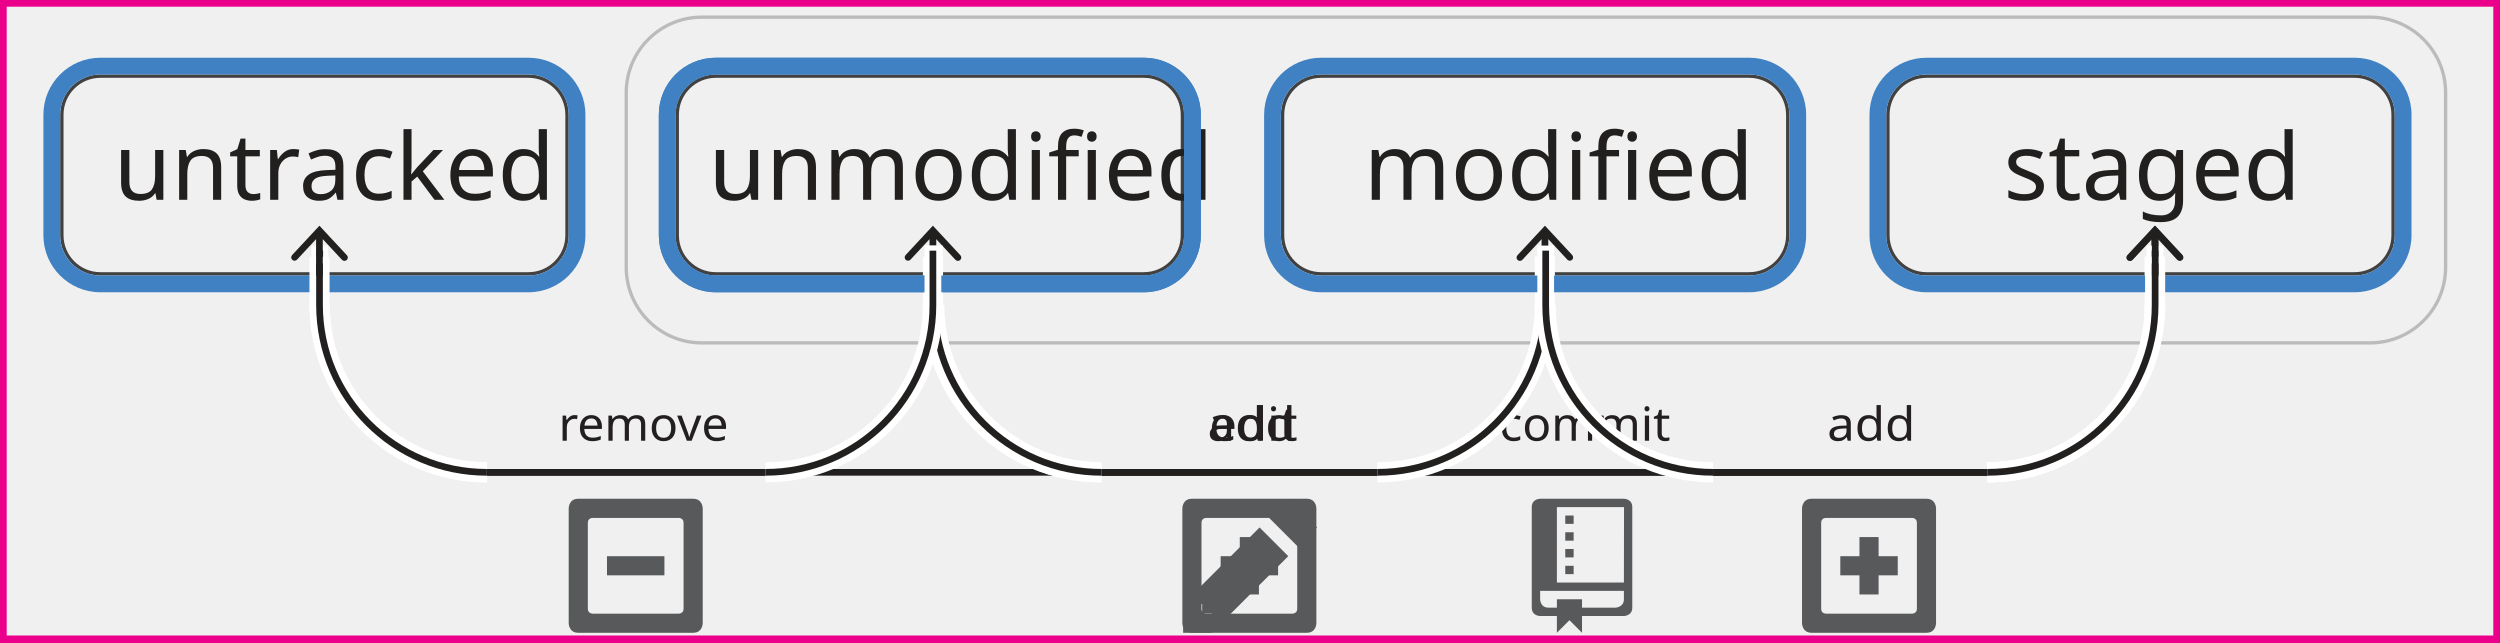
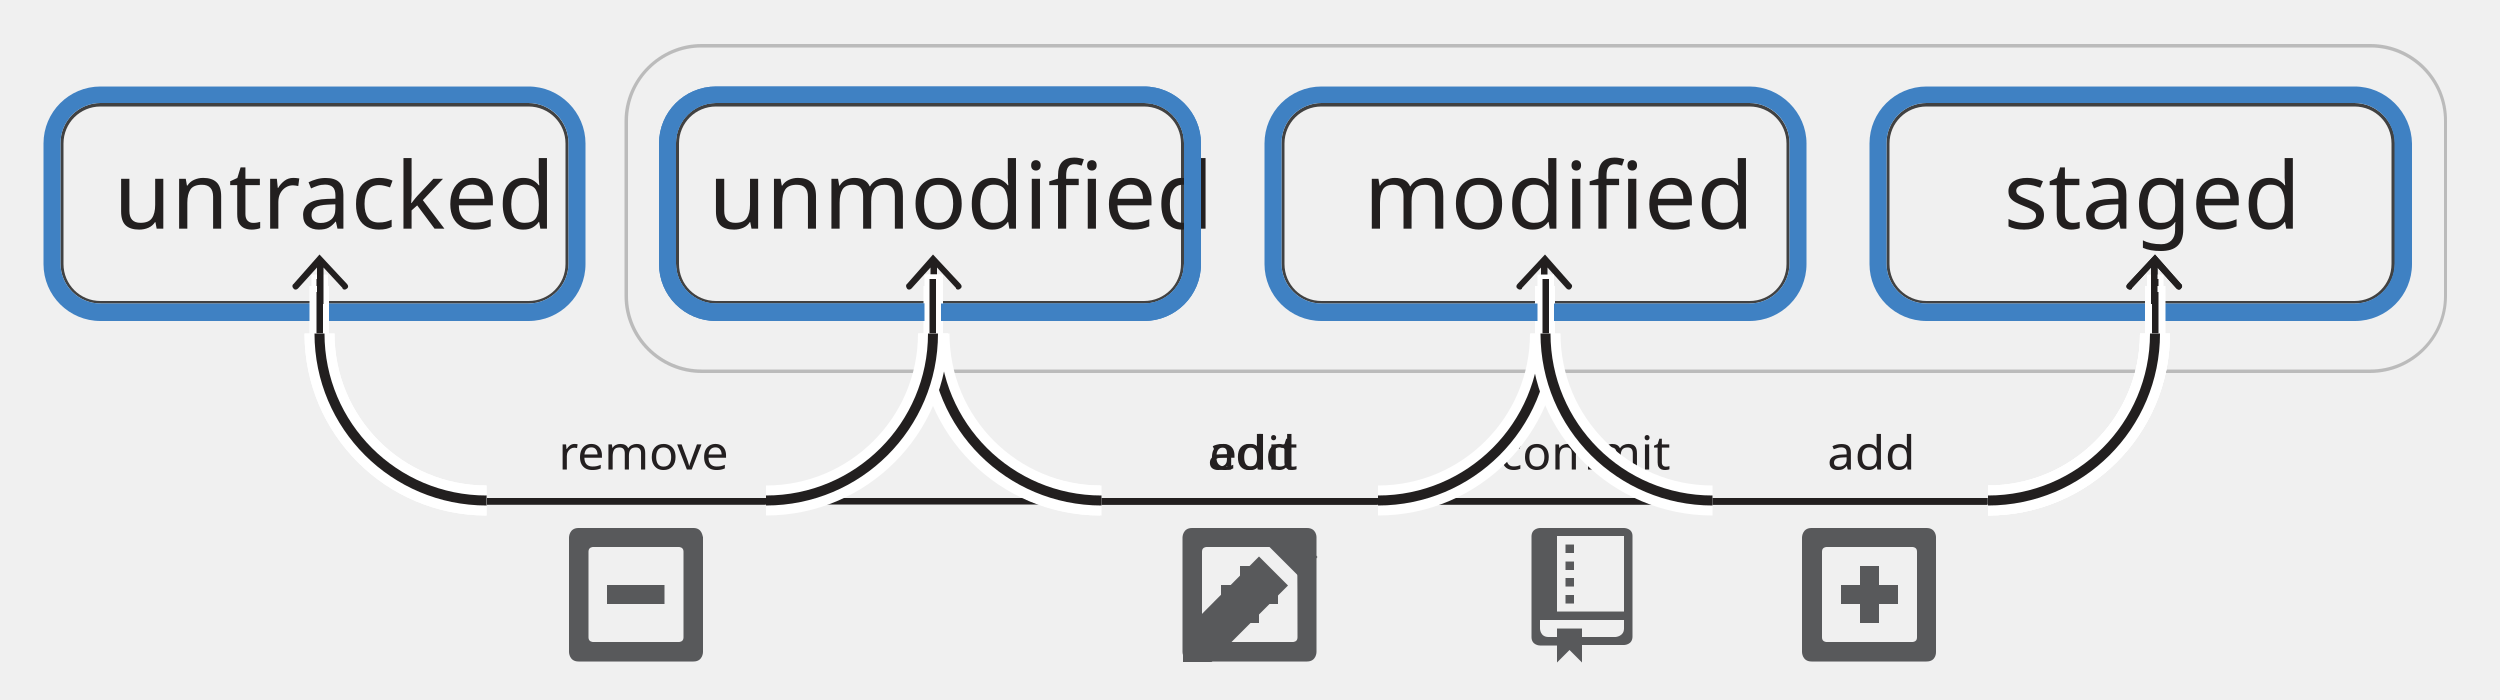
- <svg xmlns="http://www.w3.org/2000/svg" version="1.1" id="Diff" x="0px" y="0px" width="746.14px" height="191.667px" viewBox="0 0 746.14 191.667" enable-background="new 0 0 746.14 191.667" xml:space="preserve">
-   <g id="boundary">
-     <path fill="none" stroke="#EB008B" stroke-width="4" stroke-miterlimit="10" d="M0,0v191.667h746.14V0H0z" />
-   </g>
+ <svg xmlns="http://www.w3.org/2000/svg" version="1.1" id="Diff" x="0px" y="0px" viewBox="0 180 500 140" enable-background="new 0 180 500 140" xml:space="preserve">
  <g id="base">
    <g id="untracked">
-       <text transform="matrix(1 0 0 1 33.9557 59.6416)" fill="#221F1F" font-family="'HelveticaNeue-Light'" font-size="27.748">untracked</text>
+       <text transform="matrix(1 0 0 1 22.7549 225.7354)" fill="#221F1F" font-family="'HelveticaNeue-Light'" font-size="18.595">untracked</text>
      <g id="border_28_">
-         <path fill="#414141" d="M157.729,23.23c6.065,0,11,4.935,11,11v36c0,6.065-4.935,11-11,11H29.961c-6.065,0-11-4.935-11-11v-36     c0-6.065,4.935-11,11-11L157.729,23.23 M157.729,22.23H29.961c-6.6,0-12,5.4-12,12v36c0,6.6,5.4,12,12,12h127.768     c6.6,0,12-5.4,12-12v-36C169.729,27.63,164.329,22.23,157.729,22.23L157.729,22.23z" />
+         <path fill="#414141" d="M105.7,201.3c4.1,0,7.4,3.3,7.4,7.4v24.1c0,4.1-3.3,7.4-7.4,7.4H20.1c-4.1,0-7.4-3.3-7.4-7.4v-24.1     c0-4.1,3.3-7.4,7.4-7.4H105.7 M105.7,200.6H20.1c-4.4,0-8,3.6-8,8v24.1c0,4.4,3.6,8,8,8h85.6c4.4,0,8-3.6,8-8v-24.1     C113.7,204.3,110.1,200.6,105.7,200.6L105.7,200.6z" />
      </g>
    </g>
    <g id="unmodified">
      <g id="border_1_">
-         <path fill="#414141" d="M341.396,23.23c6.065,0,11,4.935,11,11v36c0,6.065-4.935,11-11,11H213.627c-6.065,0-11-4.935-11-11v-36     c0-6.065,4.935-11,11-11L341.396,23.23 M341.396,22.23H213.627c-6.6,0-12,5.4-12,12v36c0,6.6,5.4,12,12,12h127.768     c6.6,0,12-5.4,12-12v-36C353.396,27.63,347.996,22.23,341.396,22.23L341.396,22.23z" />
+         <path fill="#414141" d="M228.8,201.3c4.1,0,7.4,3.3,7.4,7.4v24.1c0,4.1-3.3,7.4-7.4,7.4h-85.6c-4.1,0-7.4-3.3-7.4-7.4v-24.1     c0-4.1,3.3-7.4,7.4-7.4H228.8 M228.8,200.6h-85.6c-4.4,0-8,3.6-8,8v24.1c0,4.4,3.6,8,8,8h85.6c4.4,0,8-3.6,8-8v-24.1     C236.8,204.3,233.2,200.6,228.8,200.6L228.8,200.6z" />
      </g>
-       <text transform="matrix(1 0 0 1 211.4764 59.6416)" fill="#221F1F" font-family="'HelveticaNeue-Light'" font-size="27.748">unmodified</text>
+       <text transform="matrix(1 0 0 1 141.7208 225.7354)" fill="#221F1F" font-family="'HelveticaNeue-Light'" font-size="18.595">unmodified</text>
    </g>
    <g id="modified">
      <g id="border_25_">
-         <path fill="#414141" d="M522.062,23.23c6.065,0,11,4.935,11,11v36c0,6.065-4.935,11-11,11H394.294c-6.065,0-11-4.935-11-11v-36     c0-6.065,4.935-11,11-11L522.062,23.23 M522.062,22.23H394.294c-6.6,0-12,5.4-12,12v36c0,6.6,5.4,12,12,12h127.768     c6.6,0,12-5.4,12-12v-36C534.062,27.63,528.662,22.23,522.062,22.23L522.062,22.23z" />
+         <path fill="#414141" d="M349.9,201.3c4.1,0,7.4,3.3,7.4,7.4v24.1c0,4.1-3.3,7.4-7.4,7.4h-85.6c-4.1,0-7.4-3.3-7.4-7.4v-24.1     c0-4.1,3.3-7.4,7.4-7.4H349.9 M349.9,200.6h-85.6c-4.4,0-8,3.6-8,8v24.1c0,4.4,3.6,8,8,8h85.6c4.4,0,8-3.6,8-8v-24.1     C357.9,204.3,354.3,200.6,349.9,200.6L349.9,200.6z" />
      </g>
-       <text transform="matrix(1 0 0 1 407.0435 59.6416)" fill="#221F1F" font-family="'HelveticaNeue-Light'" font-size="27.748">modified</text>
+       <text transform="matrix(1 0 0 1 272.7811 225.7354)" fill="#221F1F" font-family="'HelveticaNeue-Light'" font-size="18.595">modified</text>
    </g>
    <g id="staged">
      <g id="border_22_">
-         <path fill="#414141" d="M702.729,23.23c6.065,0,11,4.935,11,11v36c0,6.065-4.935,11-11,11H574.961c-6.065,0-11-4.935-11-11v-36     c0-6.065,4.935-11,11-11L702.729,23.23 M702.729,22.23H574.961c-6.6,0-12,5.4-12,12v36c0,6.6,5.4,12,12,12h127.768     c6.6,0,12-5.4,12-12v-36C714.729,27.63,709.329,22.23,702.729,22.23L702.729,22.23z" />
+         <path fill="#414141" d="M470.9,201.3c4.1,0,7.4,3.3,7.4,7.4v24.1c0,4.1-3.3,7.4-7.4,7.4h-85.6c-4.1,0-7.4-3.3-7.4-7.4v-24.1     c0-4.1,3.3-7.4,7.4-7.4H470.9 M470.9,200.6h-85.6c-4.4,0-8,3.6-8,8v24.1c0,4.4,3.6,8,8,8H471c4.4,0,8-3.6,8-8v-24.1     C479,204.3,475.3,200.6,470.9,200.6L470.9,200.6z" />
      </g>
-       <text transform="matrix(1 0 0 1 597.9767 59.6416)" fill="#221F1F" font-family="'HelveticaNeue-Light'" font-size="27.748">staged</text>
+       <text transform="matrix(1 0 0 1 400.7342 225.7354)" fill="#221F1F" font-family="'HelveticaNeue-Light'" font-size="18.595">staged</text>
    </g>
    <g id="border_tracked" opacity="0.3">
-       <path fill="#414141" d="M707.404,5.625c12.131,0,22,9.869,22,22v52.208c0,12.131-9.869,22-22,22h-498c-12.131,0-22-9.869-22-22    V27.625c0-12.131,9.869-22,22-22H707.404 M707.404,4.625h-498c-12.65,0-23,10.35-23,23v52.208c0,12.65,10.35,23,23,23h498    c12.65,0,23-10.35,23-23V27.625C730.404,14.975,720.054,4.625,707.404,4.625L707.404,4.625z" />
+       <path fill="#414141" d="M474.1,189.5c8.1,0,14.7,6.6,14.7,14.7v35c0,8.1-6.6,14.7-14.7,14.7H140.3c-8.1,0-14.7-6.6-14.7-14.7v-35    c0-8.1,6.6-14.7,14.7-14.7H474.1 M474.1,188.8H140.3c-8.4,0-15.4,7-15.4,15.4v35c0,8.5,7,15.4,15.4,15.4h333.7    c8.5,0,15.4-6.9,15.4-15.4v-35C489.5,195.8,482.6,188.8,474.1,188.8L474.1,188.8z" />
    </g>
  </g>
  <g id="step-1-in-out">
-     <text transform="matrix(1.0483 0 0 1 360.3955 131.5322)" fill="#231F20" font-family="'ApexNew-Book'" font-size="14">add</text>
-     <path fill="#58595B" d="M375.737,160.286h-5.714V166h-5.714v5.714h5.714v5.714h5.714v-5.714h5.714V166h-5.714V160.286z    M390.023,148.857h-34.286c-2.857,0-2.857,2.857-2.857,2.857V186c0,0,0,2.857,2.857,2.857c0,0,31.429,0,34.286,0   S392.88,186,392.88,186v-34.286C392.88,151.714,392.88,148.857,390.023,148.857z M387.165,181.714c0,1.429-1.429,1.429-1.429,1.429   h-25.714c0,0-1.429,0-1.429-1.429V156c0-1.429,1.429-1.429,1.429-1.429h25.714c0,0,1.429,0,1.429,1.429   C387.165,156,387.165,180.52,387.165,181.714z" />
-     <path id="border_23_" fill="#3F81C3" d="M157.719,22.23c6.6,0,12,5.4,12,12v36c0,6.6-5.4,12-12,12H29.951c-6.6,0-12-5.4-12-12v-36   c0-6.6,5.4-12,12-12L157.719,22.23 M157.719,17.23H29.951c-9.374,0-17,7.626-17,17v36c0,9.374,7.626,17,17,17h127.768   c9.374,0,17-7.626,17-17v-36C174.719,24.856,167.093,17.23,157.719,17.23L157.719,17.23z" />
+     <text transform="matrix(1.0483 0 0 1 241.5196 273.9121)" fill="#231F20" font-family="'ApexNew-Book'" font-size="9.382">add</text>
+     <path fill="#58595B" d="M251.8,293.2H248v3.8h-3.8v3.8h3.8v3.8h3.8v-3.8h3.8V297h-3.8V293.2z M261.4,285.6h-23   c-1.9,0-1.9,1.9-1.9,1.9v22.9c0,0,0,1.9,1.9,1.9c0,0,21,0,23,0c1.9,0,1.9-1.9,1.9-1.9v-23C263.3,287.4,263.3,285.6,261.4,285.6z    M259.5,307.5c0,0.9-0.9,0.9-0.9,0.9h-17.3c0,0-0.9,0-0.9-0.9v-17.2c0-0.9,0.9-0.9,0.9-0.9h17.2c0,0,0.9,0,0.9,0.9   C259.5,290.3,259.5,306.7,259.5,307.5z" />
+     <path id="border_23_" fill="#3F81C3" d="M105.7,200.6c4.4,0,8,3.6,8,8v24.1c0,4.4-3.6,8-8,8H20.1c-4.4,0-8-3.6-8-8v-24.1   c0-4.4,3.6-8,8-8H105.7 M105.7,197.3H20.1c-6.3,0-11.4,5.1-11.4,11.4v24.1c0,6.3,5.1,11.4,11.4,11.4h85.6c6.3,0,11.4-5.1,11.4-11.4   v-24.1C117.1,202.5,112,197.3,105.7,197.3L105.7,197.3z" />
    <g id="add">
      <g>
-         <path fill="#221F1F" d="M145.375,139.972v2c0,0,3.163,0,8.946,0c59.036,0,380.954,0,432.163,0c4.294,0,6.61,0,6.61,0     c0-0.667,0-1.333,0-2c0,0-2.317,0-6.61,0c-51.209,0-373.127,0-432.163,0C148.537,139.972,145.375,139.972,145.375,139.972z" />
+         <path fill="#221F1F" d="M97.4,279.6v1.3c0,0,2.1,0,6,0c39.5,0,255.3,0,289.6,0c2.9,0,4.4,0,4.4,0c0-0.5,0-0.9,0-1.3     c0,0-1.5,0-4.4,0c-34.3,0-250,0-289.6,0C99.5,279.6,97.4,279.6,97.4,279.6z" />
      </g>
      <g>
-         <path fill="#221F1F" d="M641.068,77.626c0,0,0,5.745,0,9.978c0,2.468,0,4.422,0,4.422h4c0,0,0-1.954,0-4.422     c0-4.233,0-9.978,0-9.978H641.068z" />
-         <path fill="#FFFFFF" d="M644.067,91.026c-0.667,0-1.333,0-2,0c0,0,0-1.482,0-3.422c0-3.67,0-8.978,0-8.978h2c0,0,0,5.308,0,8.978     C644.067,89.543,644.067,91.026,644.067,91.026 M646.067,93.026v-2c0,0,0-1.482,0-3.422c0-3.67,0-8.978,0-8.978v-2h-2h-2h-2v2     c0,0,0,5.308,0,8.978c0,1.94,0,3.422,0,3.422v2h2h2H646.067L646.067,93.026z" />
+         <path fill="#221F1F" d="M429.6,237.8c0,0,0,3.8,0,6.7c0,1.7,0,2.9,0,2.9h2.7c0,0,0-1.3,0-2.9c0-2.8,0-6.7,0-6.7H429.6z" />
+         <path fill="#FFFFFF" d="M431.6,246.7c-0.5,0-0.9,0-1.3,0c0,0,0-1,0-2.3c0-2.5,0-6,0-6h1.3c0,0,0,3.6,0,6     C431.6,245.7,431.6,246.7,431.6,246.7 M433,248.1v-1.3c0,0,0-1,0-2.3c0-2.5,0-6,0-6v-1.3h-1.3h-1.3H429v1.3c0,0,0,3.6,0,6     c0,1.3,0,2.3,0,2.3v1.3h1.3h1.3H433L433,248.1z" />
      </g>
      <g>
-         <path fill="#221F1F" d="M93.679,74.054c0,0,0,8.31,0,13.549c0,2.412,0,4.172,0,4.172h3.5c0,0,0-1.761,0-4.172     c0-5.239,0-13.549,0-13.549H93.679z" />
-         <path fill="#FFFFFF" d="M96.429,91.026c-0.667,0-1.333,0-2,0c0,0,0-1.421,0-3.422c0-4.759,0-12.8,0-12.8h2c0,0,0,8.04,0,12.8     C96.429,89.605,96.429,91.026,96.429,91.026 M97.929,92.526v-1.5c0,0,0-1.421,0-3.422c0-4.759,0-12.8,0-12.8v-1.5h-1.5h-2h-1.5     v1.5c0,0,0,8.04,0,12.8c0,2.001,0,3.422,0,3.422v1.5h1.5h2H97.929L97.929,92.526z" />
+         <path fill="#221F1F" d="M62.8,235.4c0,0,0,5.6,0,9c0,1.6,0,2.8,0,2.8h2.3c0,0,0-1.2,0-2.8c0-3.5,0-9,0-9H62.8z" />
+         <path fill="#FFFFFF" d="M64.6,246.7c-0.5,0-0.9,0-1.3,0c0,0,0-0.9,0-2.3c0-3.2,0-8.6,0-8.6h1.3c0,0,0,5.4,0,8.6     C64.6,245.8,64.6,246.7,64.6,246.7 M65.6,247.8v-1c0,0,0-0.9,0-2.3c0-3.2,0-8.6,0-8.6v-1h-1h-1.3h-1v1c0,0,0,5.4,0,8.6     c0,1.3,0,2.3,0,2.3v1h1h1.3H65.6L65.6,247.8z" />
      </g>
-       <path fill="#221F1F" d="M643.097,67.363l-8.18,8.796c-0.391,0.391-0.391,1.024,0,1.414c0.391,0.391,1.024,0.391,1.414,0    c0.018-0.018,0.024-0.041,0.04-0.06l0.011,0.01l5.713-6.145v10.868c0.667,0,1.333,0,2,0V71.373l5.715,6.15    c0.391,0.391,1.024,0.391,1.414,0c0.373-0.373,0.379-0.961,0.04-1.354l0.011-0.01L643.097,67.363z" />
+       <path fill="#221F1F" d="M431,230.9l-5.5,5.9c-0.3,0.3-0.3,0.7,0,0.9c0.3,0.3,0.7,0.3,0.9,0c0,0,0,0,0-0.1l0,0l3.8-4.1v7.3    c0.5,0,0.9,0,1.3,0v-7.3l3.8,4.2c0.3,0.3,0.7,0.3,0.9,0c0.3-0.3,0.3-0.7,0-0.9l0,0L431,230.9z" />
      <g>
-         <path fill="none" stroke="#FFFFFF" stroke-width="6" stroke-miterlimit="10" d="M643.067,91.026     c0,27.584-22.362,49.946-49.946,49.946" />
-         <path fill="none" stroke="#221F1F" stroke-width="2" stroke-miterlimit="10" d="M643.067,91.026     c0,27.584-22.362,49.946-49.946,49.946" />
+         <path fill="none" stroke="#FFFFFF" stroke-width="6" stroke-miterlimit="10" d="M431,246.7c0,18.5-15,33.4-33.4,33.4" />
+         <path fill="none" stroke="#221F1F" stroke-width="2" stroke-miterlimit="10" d="M431,246.7c0,18.5-15,33.4-33.4,33.4" />
      </g>
      <g>
-         <path fill="none" stroke="#FFFFFF" stroke-width="6" stroke-miterlimit="10" d="M95.429,91.026     c0,27.584,22.362,49.946,49.946,49.946" />
-         <path fill="none" stroke="#221F1F" stroke-width="2" stroke-miterlimit="10" d="M95.429,91.026     c0,27.584,22.362,49.946,49.946,49.946" />
+         <path fill="none" stroke="#FFFFFF" stroke-width="6" stroke-miterlimit="10" d="M63.9,246.7c0,18.5,15,33.4,33.4,33.4" />
+         <path fill="none" stroke="#221F1F" stroke-width="2" stroke-miterlimit="10" d="M63.9,246.7c0,18.5,15,33.4,33.4,33.4" />
      </g>
    </g>
  </g>
  <g id="step-2-in-out">
-     <text transform="matrix(1.0208 0 0 1 447.4746 131.5322)" fill="#231F20" font-family="'ApexNew-Book'" font-size="14">commit</text>
-     <path display="none" fill="#58595B" d="M489.546,148.857H455.26c-2.857,0-2.857,2.857-2.857,2.857V186c0,0,0,2.857,2.857,2.857   c0,0,31.429,0,34.286,0s2.857-2.857,2.857-2.857v-34.286C492.404,151.714,492.404,148.857,489.546,148.857z M486.689,181.714   c0,1.429-1.429,1.429-1.429,1.429h-25.714c0,0-1.429,0-1.429-1.429V156c0-1.429,1.429-1.429,1.429-1.429h25.714   c0,0,1.429,0,1.429,1.429C486.689,156,486.689,180.52,486.689,181.714z M472.404,163.143c-3.156,0-5.714,2.559-5.714,5.714   s2.559,5.714,5.714,5.714c3.156,0,5.714-2.559,5.714-5.714S475.559,163.143,472.404,163.143z" />
-     <path fill="#58595B" d="M469.662,158.857h-2.5v2.5h2.5V158.857z M469.662,153.857h-2.5v2.5h2.5V153.857z M484.662,148.857h-25   c0,0-2.5,0-2.5,2.5v30c0,2.5,2.5,2.5,2.5,2.5h5v5l3.75-3.75l3.75,3.75v-5h12.5c0,0,2.5-0.044,2.5-2.5v-30   C487.162,148.857,484.662,148.857,484.662,148.857z M484.662,178.857c0,2.407-2.5,2.5-2.5,2.5h-10v-2.5h-7.5v2.5h-2.5   c-2.5,0-2.5-2.5-2.5-2.5v-2.5h25V178.857z M484.662,173.857h-20v-22.5h20.039L484.662,173.857z M469.662,168.857h-2.5v2.5h2.5   V168.857z M469.662,163.857h-2.5v2.5h2.5V163.857z" />
-     <path id="border_12_" fill="#3F81C3" d="M702.729,22.23c6.6,0,12,5.4,12,12v36c0,6.6-5.4,12-12,12H574.961c-6.6,0-12-5.4-12-12v-36   c0-6.6,5.4-12,12-12L702.729,22.23 M702.729,17.23H574.961c-9.374,0-17,7.626-17,17v36c0,9.374,7.626,17,17,17h127.768   c9.374,0,17-7.626,17-17v-36C719.729,24.856,712.103,17.23,702.729,17.23L702.729,17.23z" />
+     <text transform="matrix(1.0208 0 0 1 299.8758 273.9121)" fill="#231F20" font-family="'ApexNew-Book'" font-size="9.382">commit</text>
+     <path display="none" fill="#58595B" d="M328,285.6h-23c-1.9,0-1.9,1.9-1.9,1.9v22.9c0,0,0,1.9,1.9,1.9c0,0,21,0,23,0   c1.9,0,1.9-1.9,1.9-1.9v-23C330,287.4,330,285.6,328,285.6z M326.2,307.5c0,0.9-0.9,0.9-0.9,0.9H308c0,0-0.9,0-0.9-0.9v-17.2   c0-0.9,0.9-0.9,0.9-0.9h17.2c0,0,0.9,0,0.9,0.9C326.2,290.3,326.2,306.7,326.2,307.5z M316.6,295.1c-2.1,0-3.8,1.7-3.8,3.8   c0,2.1,1.7,3.8,3.8,3.8c2.1,0,3.8-1.7,3.8-3.8C320.4,296.8,318.7,295.1,316.6,295.1z" />
+     <path fill="#58595B" d="M314.8,292.3h-1.7v1.7h1.7V292.3z M314.8,288.9h-1.7v1.7h1.7V288.9z M324.8,285.6h-16.8c0,0-1.7,0-1.7,1.7   v20.1c0,1.7,1.7,1.7,1.7,1.7h3.4v3.4l2.5-2.5l2.5,2.5V309h8.4c0,0,1.7,0,1.7-1.7v-20.1C326.5,285.6,324.8,285.6,324.8,285.6z    M324.8,305.7c0,1.6-1.7,1.7-1.7,1.7h-6.7v-1.7h-5v1.7h-1.7c-1.7,0-1.7-1.7-1.7-1.7V304h16.8V305.7z M324.8,302.3h-13.4v-15.1h13.4   V302.3z M314.8,299h-1.7v1.7h1.7V299z M314.8,295.6h-1.7v1.7h1.7V295.6z" />
+     <path id="border_12_" fill="#3F81C3" d="M470.9,200.6c4.4,0,8,3.6,8,8v24.1c0,4.4-3.6,8-8,8h-85.6c-4.4,0-8-3.6-8-8v-24.1   c0-4.4,3.6-8,8-8H470.9 M470.9,197.3h-85.6c-6.3,0-11.4,5.1-11.4,11.4v24.1c0,6.3,5.1,11.4,11.4,11.4H471c6.3,0,11.4-5.1,11.4-11.4   v-24.1C482.3,202.5,477.2,197.3,470.9,197.3L470.9,197.3z" />
    <g id="add_3_">
      <g>
-         <path fill="#221F1F" d="M593.248,139.972v2c0,0-3.163,0-8.946,0c-34.051,0-219.727,0-249.264,0c-4.294,0-6.61,0-6.61,0     c0-0.667,0-1.333,0-2c0,0,2.317,0,6.61,0c29.536,0,215.213,0,249.264,0C590.086,139.972,593.248,139.972,593.248,139.972z" />
+         <path fill="#221F1F" d="M397.5,279.6v1.3c0,0-2.1,0-6,0c-22.9,0-147.2,0-167.1,0c-2.9,0-4.4,0-4.4,0c0-0.5,0-0.9,0-1.3     c0,0,1.5,0,4.4,0c19.8,0,144.2,0,167.1,0C395.5,279.6,397.5,279.6,397.5,279.6z" />
      </g>
      <g>
-         <path fill="#221F1F" d="M280.455,77.626c0,0,0,5.745,0,9.978c0,2.468,0,4.422,0,4.422h-4c0,0,0-1.954,0-4.422     c0-4.233,0-9.978,0-9.978H280.455z" />
-         <path fill="#FFFFFF" d="M277.455,91.026c0,0,0-1.482,0-3.422c0-3.67,0-8.978,0-8.978h2c0,0,0,5.308,0,8.978     c0,1.94,0,3.422,0,3.422C278.788,91.026,278.122,91.026,277.455,91.026 M275.455,93.026h2h2h2v-2c0,0,0-1.482,0-3.422     c0-3.67,0-8.978,0-8.978v-2h-2h-2h-2v2c0,0,0,5.308,0,8.978c0,1.94,0,3.422,0,3.422V93.026L275.455,93.026z" />
+         <path fill="#221F1F" d="M188,237.8c0,0,0,3.8,0,6.7c0,1.7,0,2.9,0,2.9h-2.7c0,0,0-1.3,0-2.9c0-2.8,0-6.7,0-6.7H188z" />
+         <path fill="#FFFFFF" d="M186,246.7c0,0,0-1,0-2.3c0-2.5,0-6,0-6h1.3c0,0,0,3.6,0,6c0,1.3,0,2.3,0,2.3     C186.8,246.7,186.4,246.7,186,246.7 M184.6,248.1h1.3h1.3h1.3v-1.3c0,0,0-1,0-2.3c0-2.5,0-6,0-6v-1.3h-1.3H186h-1.3v1.3     c0,0,0,3.6,0,6c0,1.3,0,2.3,0,2.3V248.1L184.6,248.1z" />
      </g>
      <g>
-         <path fill="#221F1F" d="M644.944,74.054c0,0,0,8.31,0,13.549c0,2.412,0,4.172,0,4.172h-3.5c0,0,0-1.761,0-4.172     c0-5.239,0-13.549,0-13.549H644.944z" />
-         <path fill="#FFFFFF" d="M642.194,91.026c0,0,0-1.421,0-3.422c0-4.759,0-12.8,0-12.8h2c0,0,0,8.04,0,12.8c0,2.001,0,3.422,0,3.422     C643.527,91.026,642.861,91.026,642.194,91.026 M640.694,92.526h1.5h2h1.5v-1.5c0,0,0-1.421,0-3.422c0-4.759,0-12.8,0-12.8v-1.5     h-1.5h-2h-1.5v1.5c0,0,0,8.04,0,12.8c0,2.001,0,3.422,0,3.422V92.526L640.694,92.526z" />
+         <path fill="#221F1F" d="M432.2,235.4c0,0,0,5.6,0,9c0,1.6,0,2.8,0,2.8h-2.3c0,0,0-1.2,0-2.8c0-3.5,0-9,0-9H432.2z" />
+         <path fill="#FFFFFF" d="M430.4,246.7c0,0,0-0.9,0-2.3c0-3.2,0-8.6,0-8.6h1.3c0,0,0,5.4,0,8.6c0,1.3,0,2.3,0,2.3     C431.2,246.7,430.8,246.7,430.4,246.7 M429.4,247.8h1h1.3h1v-1c0,0,0-0.9,0-2.3c0-3.2,0-8.6,0-8.6v-1h-1h-1.3h-1v1     c0,0,0,5.4,0,8.6c0,1.3,0,2.3,0,2.3V247.8L429.4,247.8z" />
      </g>
-       <path fill="#221F1F" d="M278.426,67.363l8.18,8.796c0.391,0.391,0.391,1.024,0,1.414c-0.391,0.391-1.024,0.391-1.414,0    c-0.018-0.018-0.024-0.041-0.04-0.06l-0.011,0.01l-5.713-6.145v10.868c-0.667,0-1.333,0-2,0V71.373l-5.715,6.15    c-0.391,0.391-1.024,0.391-1.414,0c-0.373-0.373-0.379-0.961-0.04-1.354l-0.011-0.01L278.426,67.363z" />
+       <path fill="#221F1F" d="M186.6,230.9l5.5,5.9c0.3,0.3,0.3,0.7,0,0.9c-0.3,0.3-0.7,0.3-0.9,0c0,0,0,0,0-0.1l0,0l-3.8-4.1v7.3    c-0.5,0-0.9,0-1.3,0v-7.3l-3.8,4.2c-0.3,0.3-0.7,0.3-0.9,0s-0.3-0.7,0-0.9l0,0L186.6,230.9z" />
      <g>
-         <path fill="none" stroke="#FFFFFF" stroke-width="6" stroke-miterlimit="10" d="M278.455,91.026     c0,27.584,22.362,49.946,49.946,49.946" />
-         <path fill="none" stroke="#221F1F" stroke-width="2" stroke-miterlimit="10" d="M278.455,91.026     c0,27.584,22.362,49.946,49.946,49.946" />
+         <path fill="none" stroke="#FFFFFF" stroke-width="6" stroke-miterlimit="10" d="M186.6,246.7c0,18.5,15,33.4,33.4,33.4" />
+         <path fill="none" stroke="#221F1F" stroke-width="2" stroke-miterlimit="10" d="M186.6,246.7c0,18.5,15,33.4,33.4,33.4" />
      </g>
      <g>
-         <path fill="none" stroke="#FFFFFF" stroke-width="6" stroke-miterlimit="10" d="M643.194,91.026     c0,27.584-22.362,49.946-49.946,49.946" />
-         <path fill="none" stroke="#221F1F" stroke-width="2" stroke-miterlimit="10" d="M643.194,91.026     c0,27.584-22.362,49.946-49.946,49.946" />
+         <path fill="none" stroke="#FFFFFF" stroke-width="6" stroke-miterlimit="10" d="M431,246.7c0,18.5-15,33.4-33.4,33.4" />
+         <path fill="none" stroke="#221F1F" stroke-width="2" stroke-miterlimit="10" d="M431,246.7c0,18.5-15,33.4-33.4,33.4" />
      </g>
    </g>
  </g>
  <g id="step-3-in-out">
-     <text transform="matrix(1.0483 0 0 1 360.8887 131.5317)" fill="#231F20" font-family="'ApexNew-Book'" font-size="14">edit</text>
-     <path fill="#58595B" d="M384.492,148.857l-5.711,5.711l8.566,8.566l5.711-5.711L384.492,148.857z M353.083,180.266l0.031,8.591   l8.535-0.025l22.843-22.843l-8.566-8.566L353.083,180.266z M361.649,185.977h-5.711v-5.711h2.855v2.855h2.855L361.649,185.977   L361.649,185.977z" />
-     <path id="border_7_" fill="#3F81C3" d="M341.396,22.23c6.6,0,12,5.4,12,12v36c0,6.6-5.4,12-12,12H213.627c-6.6,0-12-5.4-12-12v-36   c0-6.6,5.4-12,12-12L341.396,22.23 M341.396,17.23H213.627c-9.374,0-17,7.626-17,17v36c0,9.374,7.626,17,17,17h127.768   c9.374,0,17-7.626,17-17v-36C358.396,24.856,350.769,17.23,341.396,17.23L341.396,17.23z" />
+     <text transform="matrix(1.0483 0 0 1 241.8506 273.9122)" fill="#231F20" font-family="'ApexNew-Book'" font-size="9.382">edit</text>
+     <path fill="#58595B" d="M257.7,285.6l-3.8,3.8l5.8,5.8l3.8-3.8L257.7,285.6z M236.6,306.6v5.8h5.7l15.3-15.3l-5.8-5.8L236.6,306.6z    M242.3,310.4h-3.8v-3.8h1.9v1.9h1.9L242.3,310.4L242.3,310.4z" />
+     <path id="border_7_" fill="#3F81C3" d="M228.8,200.6c4.4,0,8,3.6,8,8v24.1c0,4.4-3.6,8-8,8h-85.6c-4.4,0-8-3.6-8-8v-24.1   c0-4.4,3.6-8,8-8H228.8 M228.8,197.3h-85.6c-6.3,0-11.4,5.1-11.4,11.4v24.1c0,6.3,5.1,11.4,11.4,11.4h85.6   c6.3,0,11.4-5.1,11.4-11.4v-24.1C240.2,202.5,235.1,197.3,228.8,197.3L228.8,197.3z" />
    <g id="edit">
      <g>
-         <path fill="#221F1F" d="M328.801,139.972v2c0,0,3.163,0,8.946,0c9.117,0,58.829,0,66.737,0c4.294,0,6.61,0,6.61,0     c0-0.667,0-1.333,0-2c0,0-2.317,0-6.61,0c-7.908,0-57.62,0-66.737,0C331.963,139.972,328.801,139.972,328.801,139.972z" />
+         <path fill="#221F1F" d="M220.3,279.6v1.3c0,0,2.1,0,6,0c6.1,0,39.4,0,44.7,0c2.9,0,4.4,0,4.4,0c0-0.5,0-0.9,0-1.3     c0,0-1.5,0-4.4,0c-5.3,0-38.6,0-44.7,0C222.5,279.6,220.3,279.6,220.3,279.6z" />
      </g>
      <g>
-         <path fill="#221F1F" d="M459.068,77.626c0,0,0,5.745,0,9.978c0,2.468,0,4.422,0,4.422h4c0,0,0-1.954,0-4.422     c0-4.233,0-9.978,0-9.978H459.068z" />
-         <path fill="#FFFFFF" d="M462.067,91.026c-0.667,0-1.333,0-2,0c0,0,0-1.482,0-3.422c0-3.67,0-8.978,0-8.978h2c0,0,0,5.308,0,8.978     C462.067,89.543,462.067,91.026,462.067,91.026 M464.067,93.026v-2c0,0,0-1.482,0-3.422c0-3.67,0-8.978,0-8.978v-2h-2h-2h-2v2     c0,0,0,5.308,0,8.978c0,1.94,0,3.422,0,3.422v2h2h2H464.067L464.067,93.026z" />
+         <path fill="#221F1F" d="M307.7,237.8c0,0,0,3.8,0,6.7c0,1.7,0,2.9,0,2.9h2.7c0,0,0-1.3,0-2.9c0-2.8,0-6.7,0-6.7H307.7z" />
+         <path fill="#FFFFFF" d="M309.7,246.7c-0.5,0-0.9,0-1.3,0c0,0,0-1,0-2.3c0-2.5,0-6,0-6h1.3c0,0,0,3.6,0,6     C309.7,245.7,309.7,246.7,309.7,246.7 M311,248.1v-1.3c0,0,0-1,0-2.3c0-2.5,0-6,0-6v-1.3h-1.3h-1.3H307v1.3c0,0,0,3.6,0,6     c0,1.3,0,2.3,0,2.3v1.3h1.3h1.3H311L311,248.1z" />
      </g>
      <g>
-         <path fill="#221F1F" d="M277.105,74.054c0,0,0,8.31,0,13.549c0,2.412,0,4.172,0,4.172h3.5c0,0,0-1.761,0-4.172     c0-5.239,0-13.549,0-13.549H277.105z" />
-         <path fill="#FFFFFF" d="M279.855,91.026c-0.667,0-1.333,0-2,0c0,0,0-1.421,0-3.422c0-4.759,0-12.8,0-12.8h2c0,0,0,8.04,0,12.8     C279.855,89.605,279.855,91.026,279.855,91.026 M281.355,92.526v-1.5c0,0,0-1.421,0-3.422c0-4.759,0-12.8,0-12.8v-1.5h-1.5h-2     h-1.5v1.5c0,0,0,8.04,0,12.8c0,2.001,0,3.422,0,3.422v1.5h1.5h2H281.355L281.355,92.526z" />
+         <path fill="#221F1F" d="M185.7,235.4c0,0,0,5.6,0,9c0,1.6,0,2.8,0,2.8h2.3c0,0,0-1.2,0-2.8c0-3.5,0-9,0-9H185.7z" />
+         <path fill="#FFFFFF" d="M187.6,246.7c-0.5,0-0.9,0-1.3,0c0,0,0-0.9,0-2.3c0-3.2,0-8.6,0-8.6h1.3c0,0,0,5.4,0,8.6     C187.6,245.8,187.6,246.7,187.6,246.7 M188.6,247.8v-1c0,0,0-0.9,0-2.3c0-3.2,0-8.6,0-8.6v-1h-1h-1.3h-1v1c0,0,0,5.4,0,8.6     c0,1.3,0,2.3,0,2.3v1h1h1.3H188.6L188.6,247.8z" />
      </g>
-       <path fill="#221F1F" d="M461.097,67.363l-8.18,8.796c-0.391,0.391-0.391,1.024,0,1.414c0.391,0.391,1.024,0.391,1.414,0    c0.018-0.018,0.024-0.041,0.04-0.06l0.011,0.01l5.713-6.145v10.868c0.667,0,1.333,0,2,0V71.373l5.715,6.15    c0.391,0.391,1.024,0.391,1.414,0c0.373-0.373,0.379-0.961,0.04-1.354l0.011-0.01L461.097,67.363z" />
+       <path fill="#221F1F" d="M309,230.9l-5.5,5.9c-0.3,0.3-0.3,0.7,0,0.9c0.3,0.3,0.7,0.3,0.9,0c0,0,0,0,0-0.1l0,0l3.8-4.1v7.3    c0.5,0,0.9,0,1.3,0v-7.3l3.8,4.2c0.3,0.3,0.7,0.3,0.9,0c0.3-0.3,0.3-0.7,0-0.9l0,0L309,230.9z" />
      <g>
-         <path fill="none" stroke="#FFFFFF" stroke-width="6" stroke-miterlimit="10" d="M461.067,91.026     c0,27.584-22.362,49.946-49.946,49.946" />
-         <path fill="none" stroke="#221F1F" stroke-width="2" stroke-miterlimit="10" d="M461.067,91.026     c0,27.584-22.362,49.946-49.946,49.946" />
+         <path fill="none" stroke="#FFFFFF" stroke-width="6" stroke-miterlimit="10" d="M309,246.7c0,18.5-15,33.4-33.4,33.4" />
+         <path fill="none" stroke="#221F1F" stroke-width="2" stroke-miterlimit="10" d="M309,246.7c0,18.5-15,33.4-33.4,33.4" />
      </g>
      <g>
-         <path fill="none" stroke="#FFFFFF" stroke-width="6" stroke-miterlimit="10" d="M278.855,91.026     c0,27.584,22.362,49.946,49.946,49.946" />
-         <path fill="none" stroke="#221F1F" stroke-width="2" stroke-miterlimit="10" d="M278.855,91.026     c0,27.584,22.362,49.946,49.946,49.946" />
+         <path fill="none" stroke="#FFFFFF" stroke-width="6" stroke-miterlimit="10" d="M186.9,246.7c0,18.5,15,33.4,33.4,33.4" />
+         <path fill="none" stroke="#221F1F" stroke-width="2" stroke-miterlimit="10" d="M186.9,246.7c0,18.5,15,33.4,33.4,33.4" />
      </g>
    </g>
  </g>
  <g id="step-4-in-out">
-     <text transform="matrix(1.0483 0 0 1 545.3379 131.5322)" fill="#231F20" font-family="'ApexNew-Book'" font-size="14">add</text>
-     <path fill="#58595B" d="M560.68,160.286h-5.714V166h-5.714v5.714h5.714v5.714h5.714v-5.714h5.714V166h-5.714V160.286z    M574.966,148.857H540.68c-2.857,0-2.857,2.857-2.857,2.857V186c0,0,0,2.857,2.857,2.857c0,0,31.429,0,34.286,0   s2.857-2.857,2.857-2.857v-34.286C577.823,151.714,577.823,148.857,574.966,148.857z M572.109,181.714   c0,1.429-1.429,1.429-1.429,1.429h-25.714c0,0-1.429,0-1.429-1.429V156c0-1.429,1.429-1.429,1.429-1.429h25.714   c0,0,1.429,0,1.429,1.429C572.109,156,572.109,180.52,572.109,181.714z" />
-     <path id="border_2_" fill="#3F81C3" d="M522.052,22.23c6.6,0,12,5.4,12,12v36c0,6.6-5.4,12-12,12H394.284c-6.6,0-12-5.4-12-12v-36   c0-6.6,5.4-12,12-12L522.052,22.23 M522.052,17.23H394.284c-9.374,0-17,7.626-17,17v36c0,9.374,7.626,17,17,17h127.768   c9.374,0,17-7.626,17-17v-36C539.052,24.856,531.426,17.23,522.052,17.23L522.052,17.23z" />
+     <text transform="matrix(1.0483 0 0 1 365.459 273.9121)" fill="#231F20" font-family="'ApexNew-Book'" font-size="9.382">add</text>
+     <path fill="#58595B" d="M375.8,293.2h-3.8v3.8h-3.8v3.8h3.8v3.8h3.8v-3.8h3.8V297h-3.8V293.2z M385.3,285.6h-23   c-1.9,0-1.9,1.9-1.9,1.9v22.9c0,0,0,1.9,1.9,1.9c0,0,21,0,23,0s1.9-1.9,1.9-1.9v-23C387.2,287.4,387.2,285.6,385.3,285.6z    M383.4,307.5c0,0.9-0.9,0.9-0.9,0.9h-17.2c0,0-0.9,0-0.9-0.9v-17.2c0-0.9,0.9-0.9,0.9-0.9h17.2c0,0,0.9,0,0.9,0.9   C383.4,290.3,383.4,306.7,383.4,307.5z" />
+     <path id="border_2_" fill="#3F81C3" d="M349.9,200.6c4.4,0,8,3.6,8,8v24.1c0,4.4-3.6,8-8,8h-85.6c-4.4,0-8-3.6-8-8v-24.1   c0-4.4,3.6-8,8-8H349.9 M349.9,197.3h-85.6c-6.3,0-11.4,5.1-11.4,11.4v24.1c0,6.3,5.1,11.4,11.4,11.4h85.6   c6.3,0,11.4-5.1,11.4-11.4v-24.1C361.3,202.5,356.1,197.3,349.9,197.3L349.9,197.3z" />
    <g id="add_5_">
      <g>
-         <path fill="#221F1F" d="M511.266,139.972v2c0,0,3.163,0,8.946,0c9.072,0,58.544,0,66.414,0c4.294,0,6.61,0,6.61,0     c0-0.667,0-1.333,0-2c0,0-2.317,0-6.61,0c-7.87,0-57.341,0-66.414,0C514.429,139.972,511.266,139.972,511.266,139.972z" />
+         <path fill="#221F1F" d="M342.6,279.6v1.3c0,0,2.1,0,6,0c6.1,0,39.2,0,44.5,0c2.9,0,4.4,0,4.4,0c0-0.5,0-0.9,0-1.3     c0,0-1.5,0-4.4,0c-5.3,0-38.4,0-44.5,0C344.7,279.6,342.6,279.6,342.6,279.6z" />
      </g>
      <g>
-         <path fill="#221F1F" d="M641.21,77.626c0,0,0,5.745,0,9.978c0,2.468,0,4.422,0,4.422h4c0,0,0-1.954,0-4.422     c0-4.233,0-9.978,0-9.978H641.21z" />
-         <path fill="#FFFFFF" d="M644.21,91.026c-0.667,0-1.333,0-2,0c0,0,0-1.482,0-3.422c0-3.67,0-8.978,0-8.978h2c0,0,0,5.308,0,8.978     C644.21,89.543,644.21,91.026,644.21,91.026 M646.21,93.026v-2c0,0,0-1.482,0-3.422c0-3.67,0-8.978,0-8.978v-2h-2h-2h-2v2     c0,0,0,5.308,0,8.978c0,1.94,0,3.422,0,3.422v2h2h2H646.21L646.21,93.026z" />
+         <path fill="#221F1F" d="M429.7,237.8c0,0,0,3.8,0,6.7c0,1.7,0,2.9,0,2.9h2.7c0,0,0-1.3,0-2.9c0-2.8,0-6.7,0-6.7H429.7z" />
+         <path fill="#FFFFFF" d="M431.7,246.7c-0.5,0-0.9,0-1.3,0c0,0,0-1,0-2.3c0-2.5,0-6,0-6h1.3c0,0,0,3.6,0,6     C431.7,245.7,431.7,246.7,431.7,246.7 M433.1,248.1v-1.3c0,0,0-1,0-2.3c0-2.5,0-6,0-6v-1.3h-1.3h-1.3H429v1.3c0,0,0,3.6,0,6     c0,1.3,0,2.3,0,2.3v1.3h1.3h1.3H433.1L433.1,248.1z" />
      </g>
      <g>
-         <path fill="#221F1F" d="M459.571,74.054c0,0,0,8.31,0,13.549c0,2.412,0,4.172,0,4.172h3.5c0,0,0-1.761,0-4.172     c0-5.239,0-13.549,0-13.549H459.571z" />
-         <path fill="#FFFFFF" d="M462.32,91.026c-0.667,0-1.333,0-2,0c0,0,0-1.421,0-3.422c0-4.759,0-12.8,0-12.8h2c0,0,0,8.04,0,12.8     C462.32,89.605,462.32,91.026,462.32,91.026 M463.82,92.526v-1.5c0,0,0-1.421,0-3.422c0-4.759,0-12.8,0-12.8v-1.5h-1.5h-2h-1.5     v1.5c0,0,0,8.04,0,12.8c0,2.001,0,3.422,0,3.422v1.5h1.5h2H463.82L463.82,92.526z" />
+         <path fill="#221F1F" d="M308,235.4c0,0,0,5.6,0,9c0,1.6,0,2.8,0,2.8h2.3c0,0,0-1.2,0-2.8c0-3.5,0-9,0-9H308z" />
+         <path fill="#FFFFFF" d="M309.8,246.7c-0.5,0-0.9,0-1.3,0c0,0,0-0.9,0-2.3c0-3.2,0-8.6,0-8.6h1.3c0,0,0,5.4,0,8.6     C309.8,245.8,309.8,246.7,309.8,246.7 M310.8,247.8v-1c0,0,0-0.9,0-2.3c0-3.2,0-8.6,0-8.6v-1h-1h-1.3h-1v1c0,0,0,5.4,0,8.6     c0,1.3,0,2.3,0,2.3v1h1h1.3H310.8L310.8,247.8z" />
      </g>
-       <path fill="#221F1F" d="M643.239,67.363l-8.18,8.796c-0.391,0.391-0.391,1.024,0,1.414c0.391,0.391,1.024,0.391,1.414,0    c0.018-0.018,0.024-0.041,0.04-0.06l0.011,0.01l5.713-6.145v10.868c0.667,0,1.333,0,2,0V71.373l5.715,6.15    c0.391,0.391,1.024,0.391,1.414,0c0.373-0.373,0.379-0.961,0.04-1.354l0.011-0.01L643.239,67.363z" />
+       <path fill="#221F1F" d="M431,230.9l-5.5,5.9c-0.3,0.3-0.3,0.7,0,0.9c0.3,0.3,0.7,0.3,0.9,0c0,0,0,0,0-0.1l0,0l3.8-4.1v7.3    c0.5,0,0.9,0,1.3,0v-7.3l3.8,4.2c0.3,0.3,0.7,0.3,0.9,0c0.3-0.3,0.3-0.7,0-0.9l0,0L431,230.9z" />
      <g>
-         <path fill="none" stroke="#FFFFFF" stroke-width="6" stroke-miterlimit="10" d="M643.21,91.026     c0,27.584-22.362,49.946-49.946,49.946" />
-         <path fill="none" stroke="#221F1F" stroke-width="2" stroke-miterlimit="10" d="M643.21,91.026     c0,27.584-22.362,49.946-49.946,49.946" />
+         <path fill="none" stroke="#FFFFFF" stroke-width="6" stroke-miterlimit="10" d="M431,246.7c0,18.5-15,33.4-33.4,33.4" />
+         <path fill="none" stroke="#221F1F" stroke-width="2" stroke-miterlimit="10" d="M431,246.7c0,18.5-15,33.4-33.4,33.4" />
      </g>
      <g>
-         <path fill="none" stroke="#FFFFFF" stroke-width="6" stroke-miterlimit="10" d="M461.321,91.026     c0,27.584,22.362,49.946,49.946,49.946" />
-         <path fill="none" stroke="#221F1F" stroke-width="2" stroke-miterlimit="10" d="M461.321,91.026     c0,27.584,22.362,49.946,49.946,49.946" />
+         <path fill="none" stroke="#FFFFFF" stroke-width="6" stroke-miterlimit="10" d="M309.1,246.7c0,18.5,15,33.4,33.4,33.4" />
+         <path fill="none" stroke="#221F1F" stroke-width="2" stroke-miterlimit="10" d="M309.1,246.7c0,18.5,15,33.4,33.4,33.4" />
      </g>
    </g>
  </g>
  <g id="step-5">
-     <path fill="#58595B" d="M181.157,166v5.714H198.3V166H181.157z M206.872,148.857h-34.286c-2.857,0-2.857,2.857-2.857,2.857V186   c0,0,0,2.857,2.857,2.857c0,0,31.429,0,34.286,0s2.857-2.857,2.857-2.857v-34.286C209.729,151.714,209.729,148.857,206.872,148.857   z M204.015,181.714c0,1.429-1.429,1.429-1.429,1.429h-25.714c0,0-1.429,0-1.429-1.429V156c0-1.429,1.429-1.429,1.429-1.429h25.714   c0,0,1.429,0,1.429,1.429C204.015,156,204.015,180.52,204.015,181.714z" />
-     <text transform="matrix(1.0208 0 0 1 166.6938 131.5322)" fill="#231F20" font-family="'ApexNew-Book'" font-size="14">remove</text>
-     <path id="border_4_" fill="#3F81C3" d="M341.396,22.23c6.6,0,12,5.4,12,12v36c0,6.6-5.4,12-12,12H213.627c-6.6,0-12-5.4-12-12v-36   c0-6.6,5.4-12,12-12L341.396,22.23 M341.396,17.23H213.627c-9.374,0-17,7.626-17,17v36c0,9.374,7.626,17,17,17h127.768   c9.374,0,17-7.626,17-17v-36C358.396,24.856,350.769,17.23,341.396,17.23L341.396,17.23z" />
+     <path fill="#58595B" d="M121.4,297v3.8h11.5V297H121.4z M138.7,285.6h-23c-1.9,0-1.9,1.9-1.9,1.9v22.9c0,0,0,1.9,1.9,1.9   c0,0,21,0,23,0c1.9,0,1.9-1.9,1.9-1.9v-23C140.5,287.4,140.5,285.6,138.7,285.6z M136.7,307.5c0,0.9-0.9,0.9-0.9,0.9h-17.2   c0,0-0.9,0-0.9-0.9v-17.2c0-0.9,0.9-0.9,0.9-0.9h17.2c0,0,0.9,0,0.9,0.9C136.7,290.3,136.7,306.7,136.7,307.5z" />
+     <text transform="matrix(1.0208 0 0 1 111.7099 273.9121)" fill="#231F20" font-family="'ApexNew-Book'" font-size="9.382">remove</text>
+     <path id="border_4_" fill="#3F81C3" d="M228.8,200.6c4.4,0,8,3.6,8,8v24.1c0,4.4-3.6,8-8,8h-85.6c-4.4,0-8-3.6-8-8v-24.1   c0-4.4,3.6-8,8-8H228.8 M228.8,197.3h-85.6c-6.3,0-11.4,5.1-11.4,11.4v24.1c0,6.3,5.1,11.4,11.4,11.4h85.6   c6.3,0,11.4-5.1,11.4-11.4v-24.1C240.2,202.5,235.1,197.3,228.8,197.3L228.8,197.3z" />
    <g id="add_2_">
      <g>
-         <path fill="#221F1F" d="M228.487,139.972v2c0,0-3.163,0-8.946,0c-9.234,0-59.586,0-67.596,0c-4.294,0-6.61,0-6.61,0     c0-0.667,0-1.333,0-2c0,0,2.317,0,6.61,0c8.01,0,58.362,0,67.596,0C225.325,139.972,228.487,139.972,228.487,139.972z" />
+         <path fill="#221F1F" d="M153.1,279.6v1.3c0,0-2.1,0-6,0c-6.2,0-39.9,0-45.3,0c-2.9,0-4.4,0-4.4,0c0-0.5,0-0.9,0-1.3     c0,0,1.5,0,4.4,0c5.4,0,39.1,0,45.3,0C151,279.6,153.1,279.6,153.1,279.6z" />
      </g>
      <g>
-         <path fill="#221F1F" d="M97.362,77.626c0,0,0,5.745,0,9.978c0,2.468,0,4.422,0,4.422h-4c0,0,0-1.954,0-4.422     c0-4.233,0-9.978,0-9.978H97.362z" />
-         <path fill="#FFFFFF" d="M94.362,91.026c0,0,0-1.482,0-3.422c0-3.67,0-8.978,0-8.978h2c0,0,0,5.308,0,8.978     c0,1.94,0,3.422,0,3.422C95.695,91.026,95.029,91.026,94.362,91.026 M92.362,93.026h2h2h2v-2c0,0,0-1.482,0-3.422     c0-3.67,0-8.978,0-8.978v-2h-2h-2h-2v2c0,0,0,5.308,0,8.978c0,1.94,0,3.422,0,3.422V93.026L92.362,93.026z" />
+         <path fill="#221F1F" d="M65.3,237.8c0,0,0,3.8,0,6.7c0,1.7,0,2.9,0,2.9h-2.7c0,0,0-1.3,0-2.9c0-2.8,0-6.7,0-6.7H65.3z" />
+         <path fill="#FFFFFF" d="M63.3,246.7c0,0,0-1,0-2.3c0-2.5,0-6,0-6h1.3c0,0,0,3.6,0,6c0,1.3,0,2.3,0,2.3     C64.1,246.7,63.7,246.7,63.3,246.7 M61.9,248.1h1.3h1.3h1.3v-1.3c0,0,0-1,0-2.3c0-2.5,0-6,0-6v-1.3h-1.3h-1.3h-1.3v1.3     c0,0,0,3.6,0,6c0,1.3,0,2.3,0,2.3V248.1L61.9,248.1z" />
      </g>
      <g>
-         <path fill="#221F1F" d="M280.183,74.054c0,0,0,8.31,0,13.549c0,2.412,0,4.172,0,4.172h-3.5c0,0,0-1.761,0-4.172     c0-5.239,0-13.549,0-13.549H280.183z" />
-         <path fill="#FFFFFF" d="M277.433,91.026c0,0,0-1.421,0-3.422c0-4.759,0-12.8,0-12.8h2c0,0,0,8.04,0,12.8c0,2.001,0,3.422,0,3.422     C278.767,91.026,278.1,91.026,277.433,91.026 M275.933,92.526h1.5h2h1.5v-1.5c0,0,0-1.421,0-3.422c0-4.759,0-12.8,0-12.8v-1.5     h-1.5h-2h-1.5v1.5c0,0,0,8.04,0,12.8c0,2.001,0,3.422,0,3.422V92.526L275.933,92.526z" />
+         <path fill="#221F1F" d="M187.8,235.4c0,0,0,5.6,0,9c0,1.6,0,2.8,0,2.8h-2.3c0,0,0-1.2,0-2.8c0-3.5,0-9,0-9H187.8z" />
+         <path fill="#FFFFFF" d="M185.9,246.7c0,0,0-0.9,0-2.3c0-3.2,0-8.6,0-8.6h1.3c0,0,0,5.4,0,8.6c0,1.3,0,2.3,0,2.3     C186.8,246.7,186.4,246.7,185.9,246.7 M184.9,247.8h1h1.3h1v-1c0,0,0-0.9,0-2.3c0-3.2,0-8.6,0-8.6v-1h-1h-1.3h-1v1     c0,0,0,5.4,0,8.6c0,1.3,0,2.3,0,2.3V247.8L184.9,247.8z" />
      </g>
-       <path fill="#221F1F" d="M95.333,67.363l8.18,8.796c0.391,0.391,0.391,1.024,0,1.414c-0.391,0.391-1.024,0.391-1.414,0    c-0.018-0.018-0.024-0.041-0.04-0.06l-0.011,0.01l-5.713-6.145v10.868c-0.667,0-1.333,0-2,0V71.373l-5.715,6.15    c-0.391,0.391-1.024,0.391-1.414,0c-0.373-0.373-0.379-0.961-0.04-1.354l-0.011-0.01L95.333,67.363z" />
+       <path fill="#221F1F" d="M63.9,230.9l5.5,5.9c0.3,0.3,0.3,0.7,0,0.9c-0.3,0.3-0.7,0.3-0.9,0c0,0,0,0,0-0.1l0,0l-3.8-4.1v7.3    c-0.5,0-0.9,0-1.3,0v-7.3l-3.8,4.2c-0.3,0.3-0.7,0.3-0.9,0c-0.3-0.3-0.3-0.7,0-0.9l0,0L63.9,230.9z" />
      <g>
-         <path fill="none" stroke="#FFFFFF" stroke-width="6" stroke-miterlimit="10" d="M95.362,91.026     c0,27.584,22.362,49.946,49.946,49.946" />
-         <path fill="none" stroke="#221F1F" stroke-width="2" stroke-miterlimit="10" d="M95.362,91.026     c0,27.584,22.362,49.946,49.946,49.946" />
+         <path fill="none" stroke="#FFFFFF" stroke-width="6" stroke-miterlimit="10" d="M63.9,246.7c0,18.5,15,33.4,33.4,33.4" />
+         <path fill="none" stroke="#221F1F" stroke-width="2" stroke-miterlimit="10" d="M63.9,246.7c0,18.5,15,33.4,33.4,33.4" />
      </g>
      <g>
-         <path fill="none" stroke="#FFFFFF" stroke-width="6" stroke-miterlimit="10" d="M278.433,91.026     c0,27.584-22.362,49.946-49.946,49.946" />
-         <path fill="none" stroke="#221F1F" stroke-width="2" stroke-miterlimit="10" d="M278.433,91.026     c0,27.584-22.362,49.946-49.946,49.946" />
+         <path fill="none" stroke="#FFFFFF" stroke-width="6" stroke-miterlimit="10" d="M186.6,246.7c0,18.5-15,33.4-33.4,33.4" />
+         <path fill="none" stroke="#221F1F" stroke-width="2" stroke-miterlimit="10" d="M186.6,246.7c0,18.5-15,33.4-33.4,33.4" />
      </g>
    </g>
  </g>
</svg>
